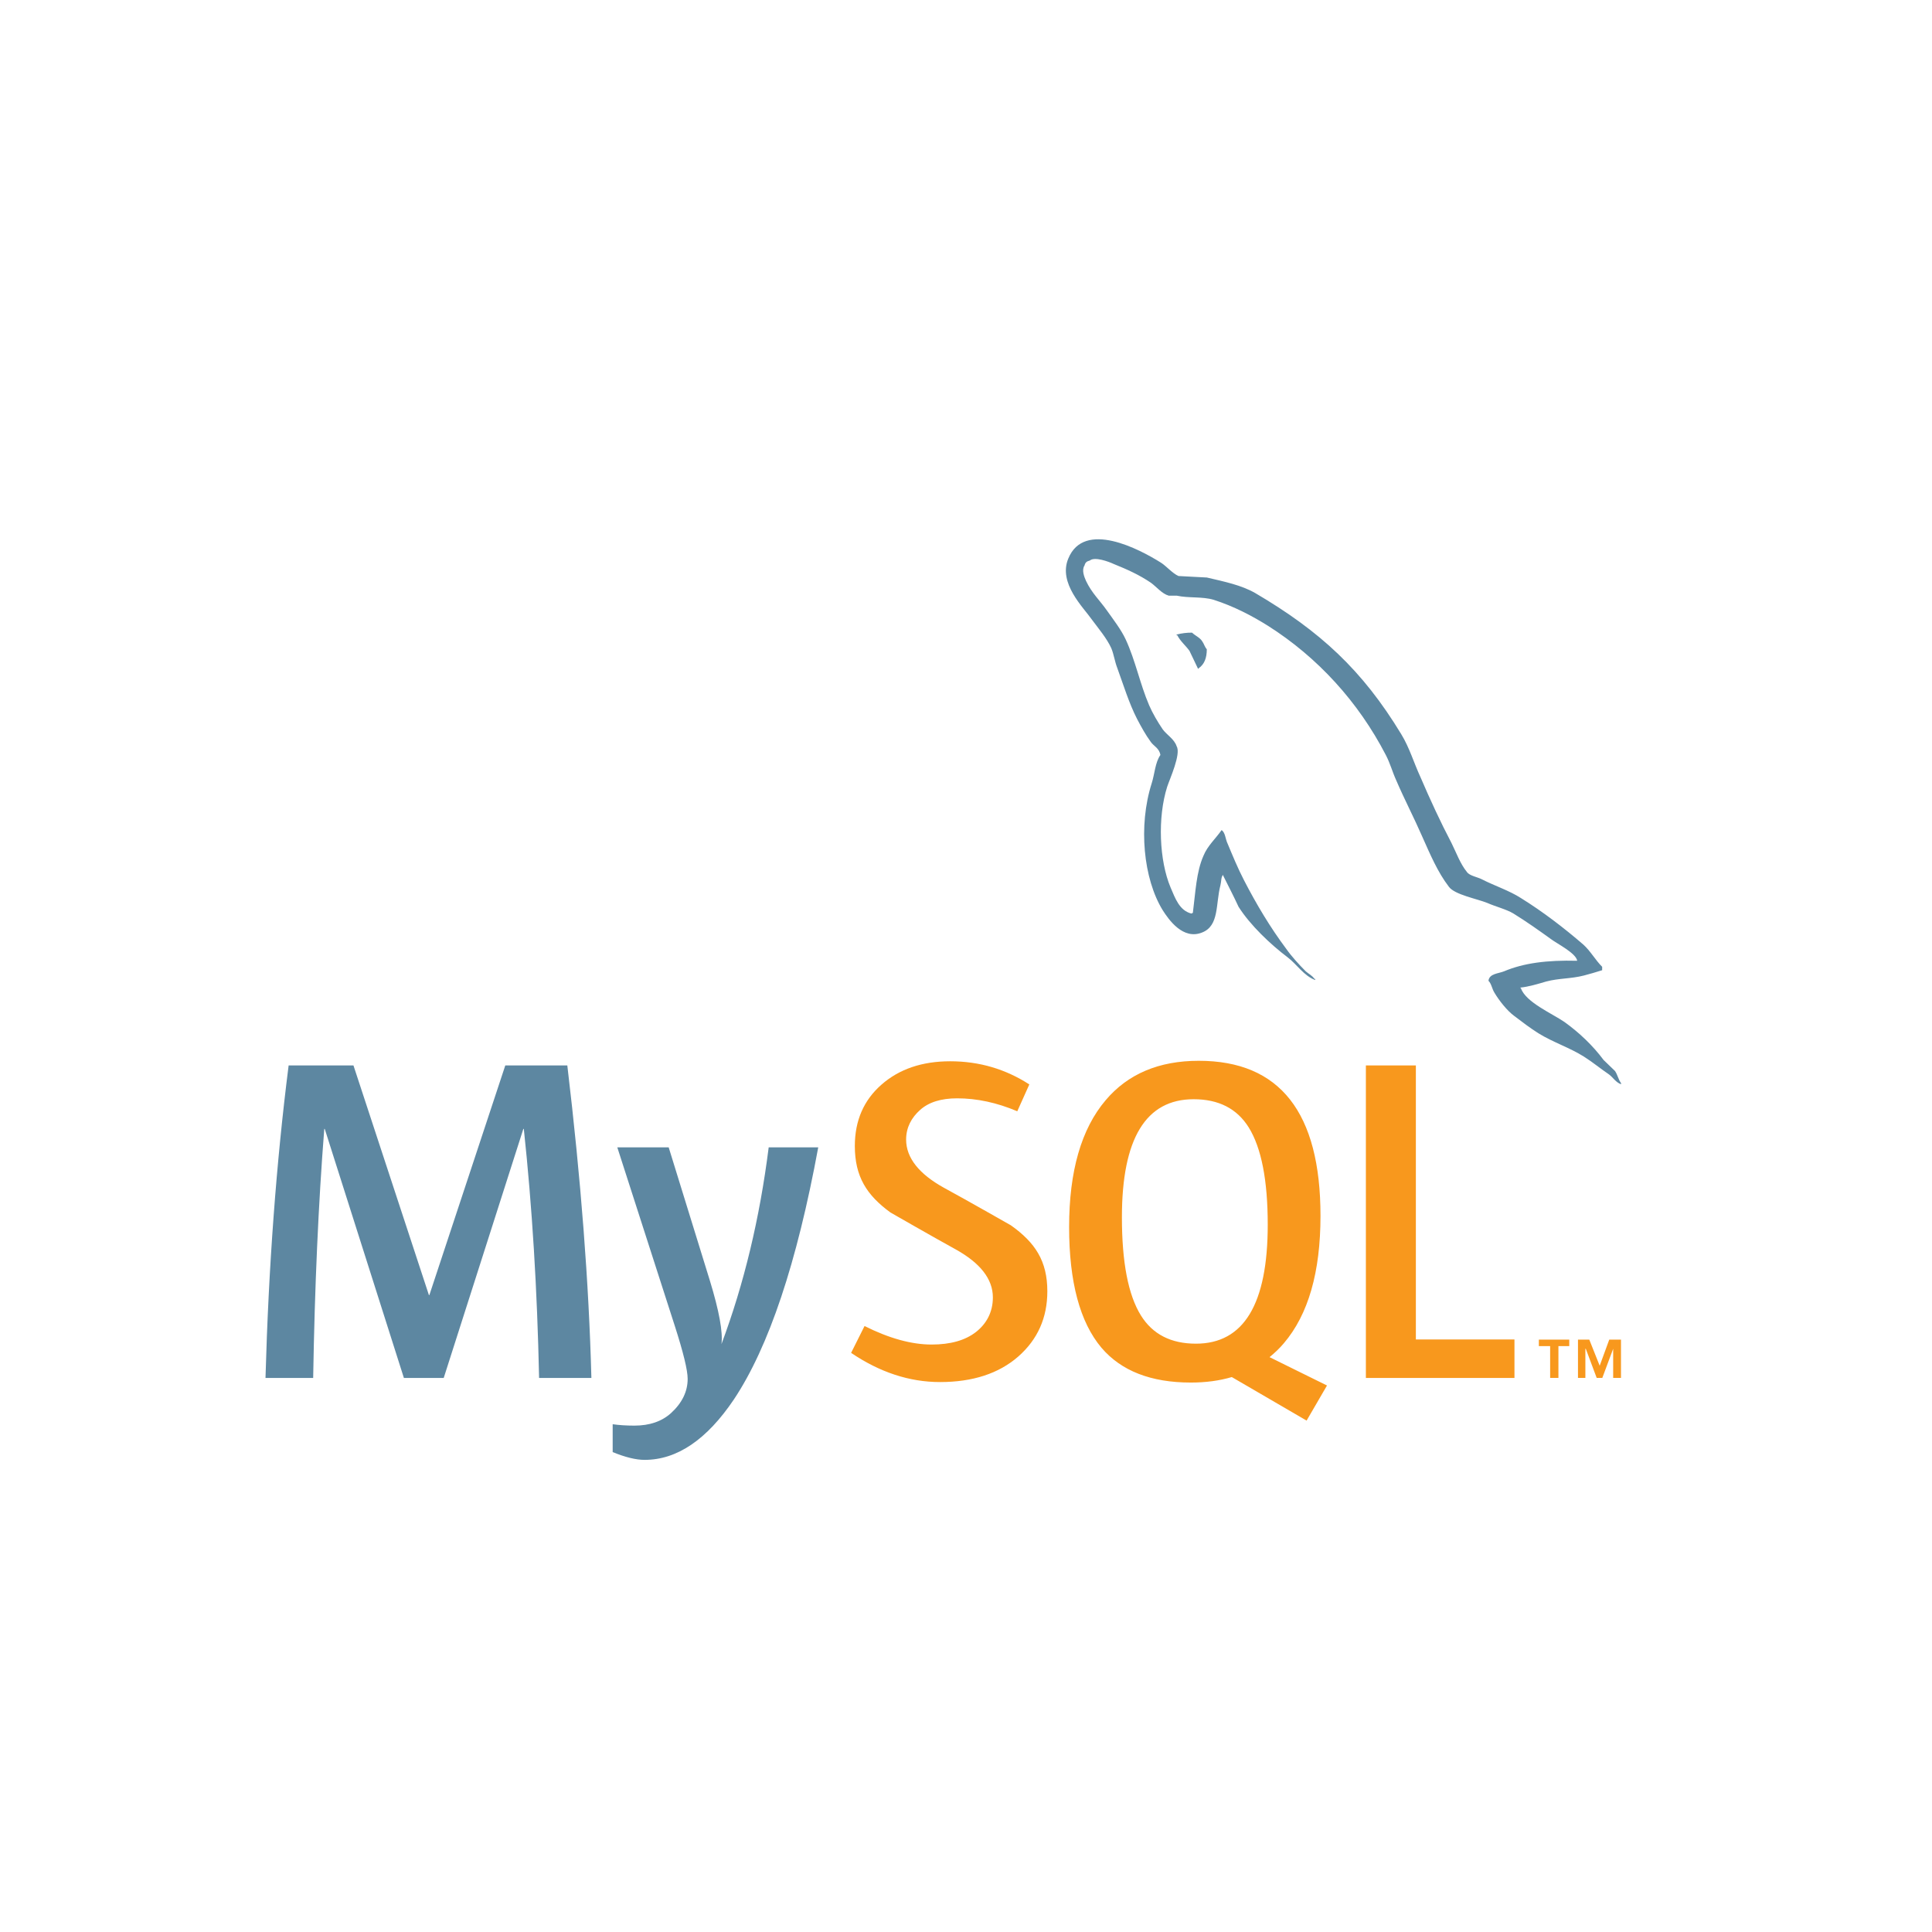
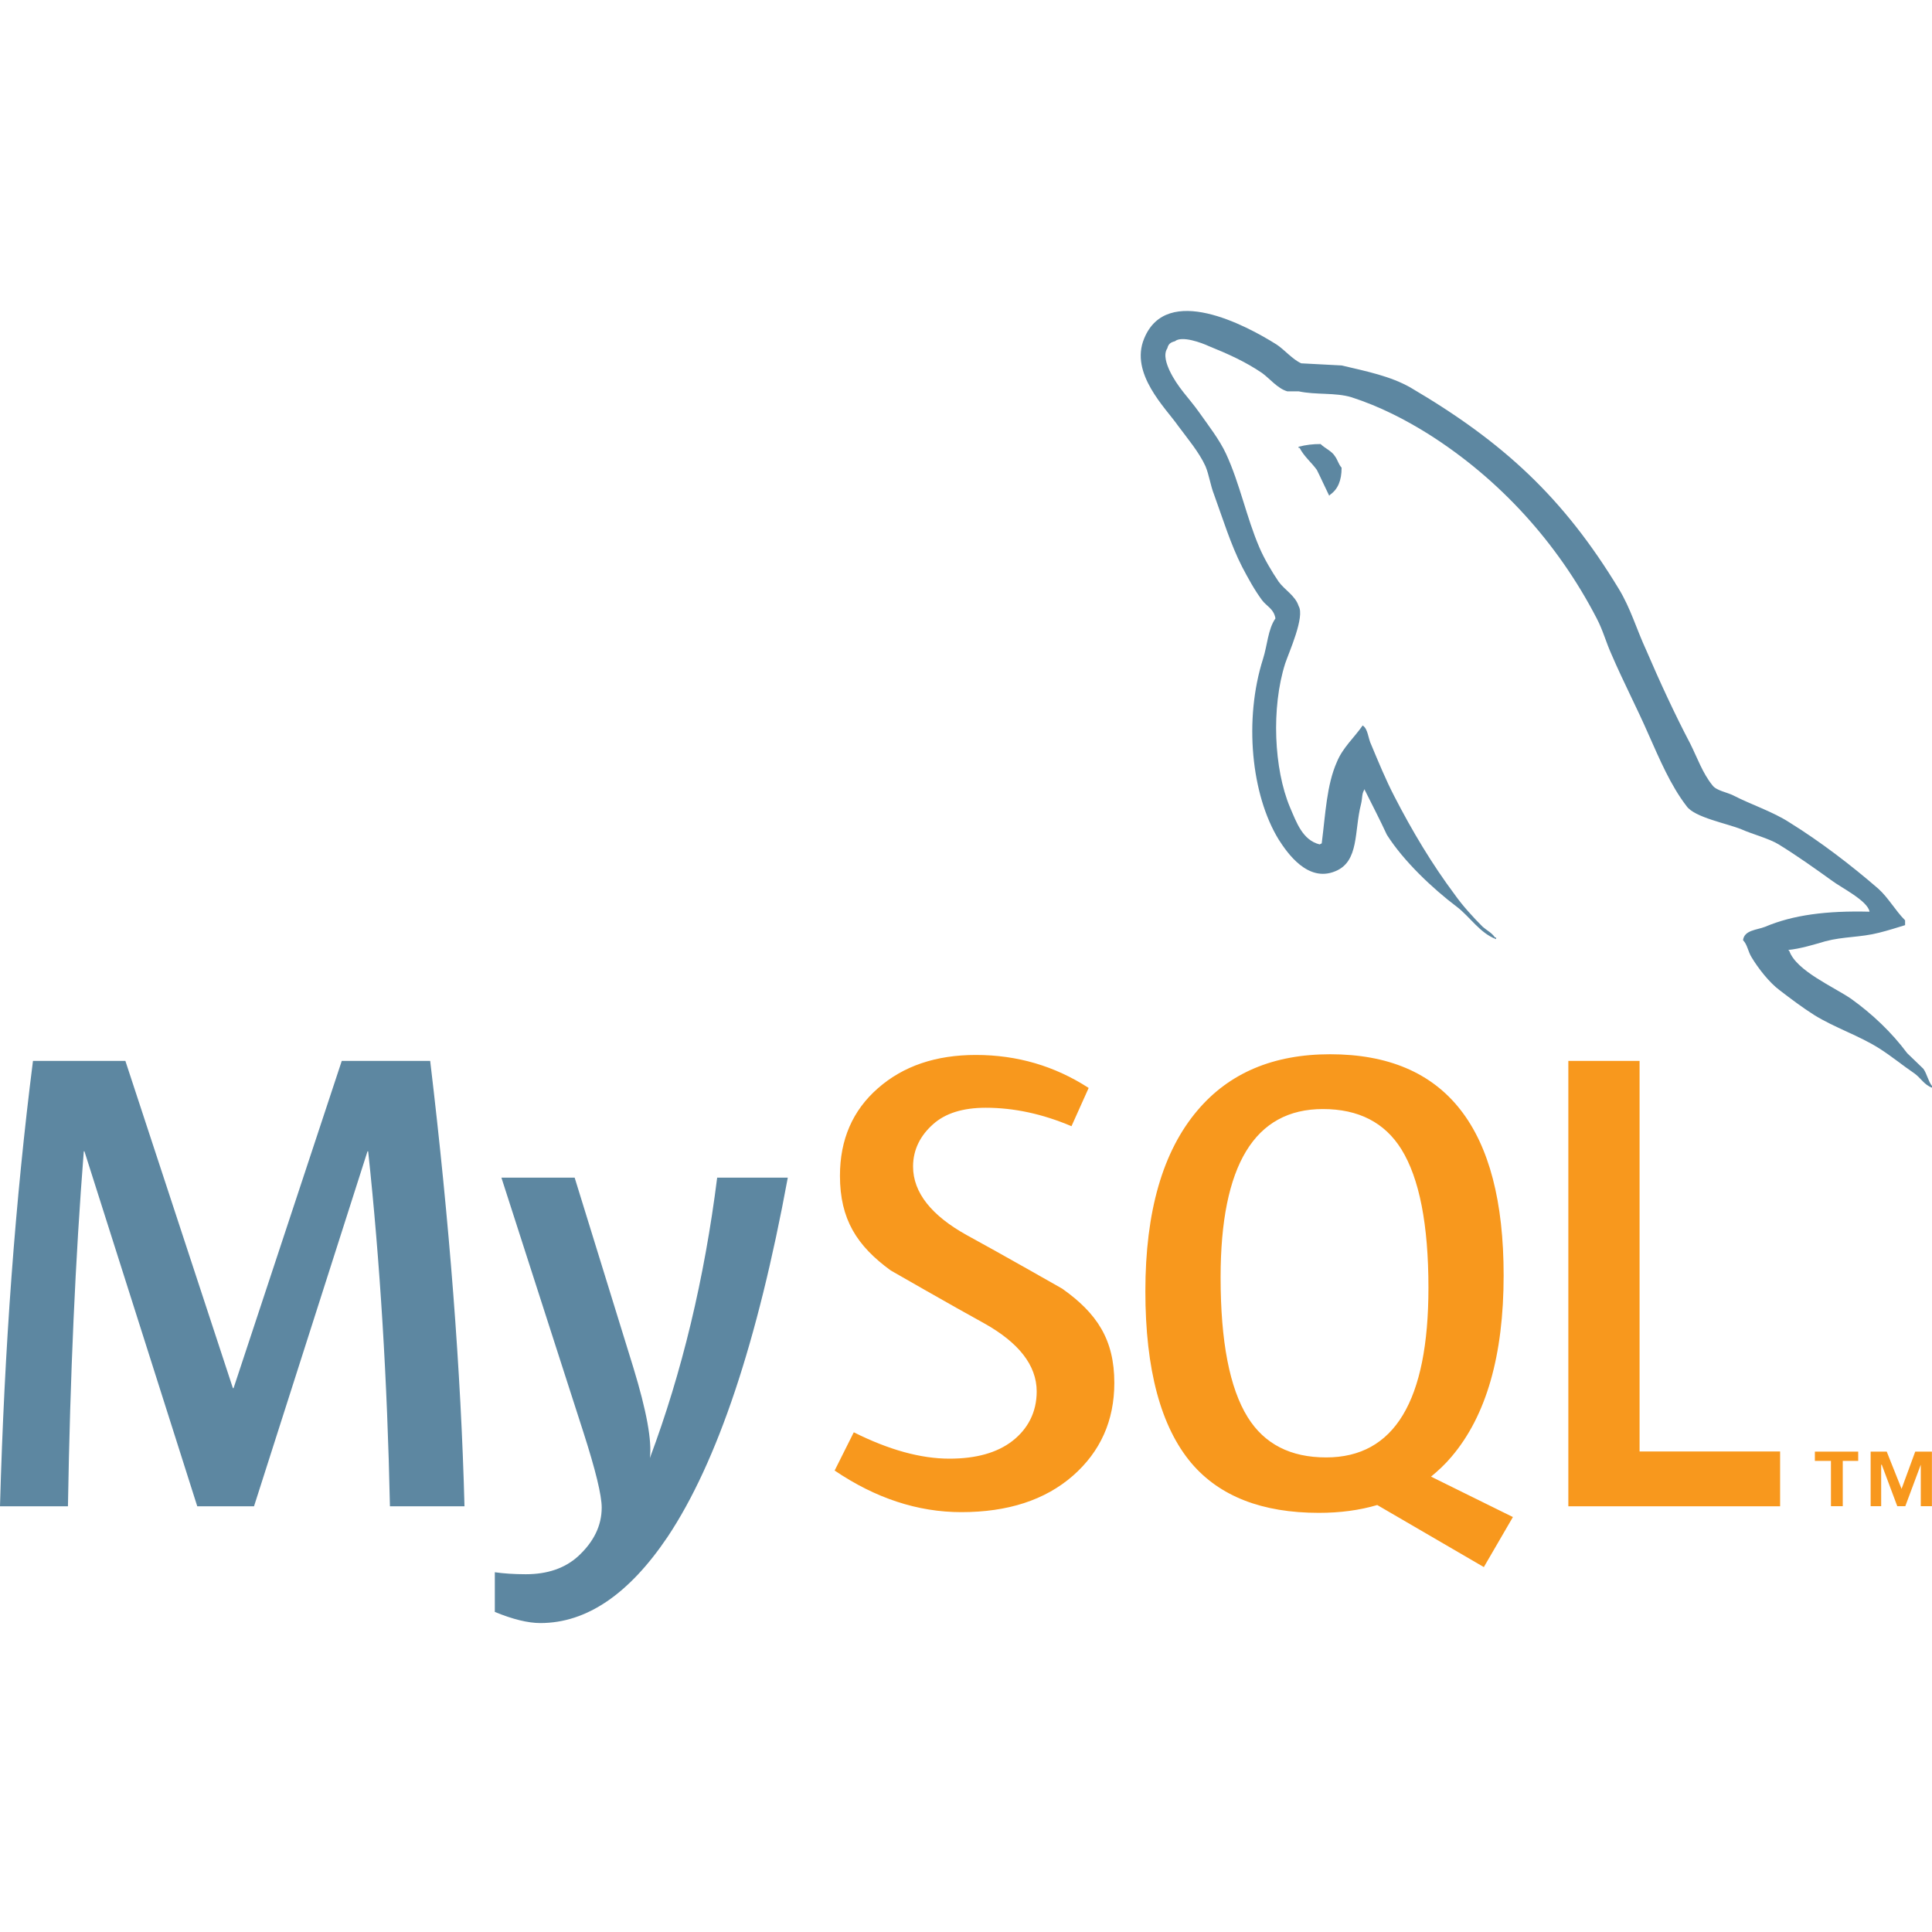
- <svg xmlns="http://www.w3.org/2000/svg" width="800px" height="800px" viewBox="-18.458 -22.75 191.151 191.151">
-   <path d="M-18.458 6.58h191.151v132.49H-18.458V6.58z" fill="none" />
-   <path d="M40.054 113.583h-5.175c-.183-8.735-.687-16.947-1.511-24.642h-.046l-7.879 24.642h-3.94l-7.832-24.642h-.045c-.581 7.388-.947 15.602-1.099 24.642H7.81c.304-10.993 1.068-21.299 2.289-30.919h6.414l7.465 22.719h.046l7.511-22.719h6.137c1.344 11.268 2.138 21.575 2.382 30.919M62.497 90.771c-2.107 11.434-4.887 19.742-8.337 24.928-2.688 3.992-5.633 5.99-8.84 5.99-.855 0-1.91-.258-3.16-.77v-2.757c.611.088 1.328.138 2.152.138 1.498 0 2.702-.412 3.62-1.238 1.098-1.006 1.647-2.137 1.647-3.388 0-.858-.428-2.612-1.282-5.268L42.618 90.77h5.084l4.076 13.19c.916 2.995 1.298 5.086 1.145 6.277 2.229-5.953 3.786-12.444 4.673-19.468h4.901v.002z" fill="#5d87a1" />
-   <path d="M131.382 113.583h-14.7V82.664h4.945v27.113h9.755v3.806zM112.834 114.33l-5.684-2.805c.504-.414.986-.862 1.42-1.381 2.416-2.838 3.621-7.035 3.621-12.594 0-10.229-4.014-15.346-12.045-15.346-3.938 0-7.01 1.298-9.207 3.895-2.414 2.84-3.619 7.022-3.619 12.551 0 5.435 1.068 9.422 3.205 11.951 1.955 2.291 4.902 3.438 8.843 3.438 1.47 0 2.819-.18 4.048-.543l7.4 4.308 2.018-3.474zm-18.413-6.934c-1.252-2.014-1.878-5.248-1.878-9.707 0-7.785 2.365-11.682 7.1-11.682 2.475 0 4.289.932 5.449 2.792 1.25 2.017 1.879 5.222 1.879 9.619 0 7.849-2.367 11.774-7.099 11.774-2.476.001-4.29-.928-5.451-2.796M85.165 105.013c0 2.622-.962 4.773-2.884 6.458-1.924 1.678-4.504 2.519-7.737 2.519-3.024 0-5.956-.966-8.794-2.888l1.329-2.655c2.442 1.223 4.653 1.831 6.638 1.831 1.863 0 3.319-.413 4.375-1.232 1.055-.822 1.684-1.975 1.684-3.433 0-1.837-1.281-3.407-3.631-4.722-2.167-1.19-6.501-3.678-6.501-3.678-2.349-1.712-3.525-3.55-3.525-6.578 0-2.506.877-4.529 2.632-6.068 1.757-1.545 4.024-2.315 6.803-2.315 2.87 0 5.479.769 7.829 2.291l-1.192 2.656c-2.01-.854-3.994-1.281-5.951-1.281-1.585 0-2.809.381-3.66 1.146-.858.762-1.387 1.737-1.387 2.933 0 1.828 1.308 3.418 3.722 4.759 2.196 1.192 6.638 3.723 6.638 3.723 2.409 1.709 3.612 3.53 3.612 6.534" fill="#f8981d" />
-   <path d="M137.59 72.308c-2.99-.076-5.305.225-7.248 1.047-.561.224-1.453.224-1.531.933.303.3.338.784.601 1.198.448.747 1.229 1.752 1.942 2.276.783.6 1.569 1.194 2.393 1.717 1.453.899 3.1 1.422 4.516 2.318.825.521 1.645 1.195 2.471 1.756.406.299.666.784 1.193.971v-.114c-.264-.336-.339-.822-.598-1.196l-1.122-1.082c-1.084-1.456-2.431-2.727-3.884-3.771-1.196-.824-3.812-1.944-4.297-3.322l-.076-.076c.822-.077 1.797-.375 2.578-.604 1.271-.335 2.43-.259 3.734-.594.6-.15 1.195-.338 1.797-.523v-.337c-.676-.673-1.158-1.567-1.869-2.203-1.902-1.643-3.998-3.25-6.164-4.595-1.16-.749-2.652-1.231-3.887-1.868-.445-.225-1.195-.336-1.457-.71-.67-.822-1.047-1.904-1.533-2.877-1.08-2.053-2.129-4.331-3.061-6.502-.674-1.456-1.084-2.91-1.906-4.257-3.85-6.35-8.031-10.196-14.457-13.971-1.381-.786-3.024-1.121-4.779-1.533l-2.803-.148c-.598-.262-1.197-.973-1.719-1.309-2.132-1.344-7.621-4.257-9.189-.411-1.01 2.431 1.494 4.821 2.354 6.054.635.856 1.458 1.83 1.902 2.802.263.635.337 1.309.6 1.98.598 1.644 1.157 3.473 1.943 5.007.41.782.857 1.604 1.381 2.312.3.414.822.597.936 1.272-.521.744-.562 1.867-.861 2.801-1.344 4.221-.819 9.45 1.086 12.552.596.934 2.018 2.99 3.92 2.202 1.684-.672 1.311-2.801 1.795-4.668.111-.451.038-.747.262-1.043v.073c.521 1.045 1.047 2.052 1.53 3.1 1.159 1.829 3.177 3.735 4.858 5.002.895.676 1.604 1.832 2.725 2.245V74.1h-.074c-.227-.335-.559-.485-.857-.745-.674-.673-1.42-1.495-1.943-2.241-1.566-2.093-2.952-4.41-4.182-6.801-.602-1.16-1.121-2.428-1.606-3.586-.226-.447-.226-1.121-.601-1.346-.562.821-1.381 1.532-1.791 2.538-.711 1.609-.785 3.588-1.049 5.646l-.147.072c-1.19-.299-1.604-1.53-2.056-2.575-1.119-2.654-1.307-6.914-.336-9.976.26-.783 1.385-3.249.936-3.995-.225-.715-.973-1.122-1.383-1.685-.482-.708-1.01-1.604-1.346-2.39-.896-2.091-1.347-4.408-2.312-6.498-.451-.974-1.234-1.982-1.868-2.879-.712-1.008-1.495-1.718-2.058-2.913-.186-.411-.447-1.083-.148-1.53.073-.3.225-.412.523-.487.484-.409 1.867.111 2.352.336 1.385.56 2.543 1.083 3.699 1.867.523.375 1.084 1.085 1.755 1.272h.786c1.193.26 2.538.072 3.661.41 1.979.636 3.772 1.569 5.38 2.576 4.893 3.103 8.928 7.512 11.652 12.778.447.858.637 1.644 1.045 2.539.787 1.832 1.76 3.7 2.541 5.493.785 1.755 1.533 3.547 2.654 5.005.559.784 2.805 1.195 3.812 1.606.745.335 1.905.633 2.577 1.044 1.271.783 2.537 1.682 3.732 2.543.595.448 2.465 1.382 2.576 2.13M99.484 39.844a5.82 5.82 0 0 0-1.529.188v.075h.072c.301.597.824 1.011 1.197 1.532.301.599.562 1.193.857 1.791l.072-.074c.527-.373.789-.971.789-1.868-.227-.264-.262-.522-.451-.784-.22-.374-.705-.56-1.007-.86" fill="#5d87a1" />
-   <path d="M141.148 113.578h.774v-3.788h-1.161l-.947 2.585-1.029-2.585h-1.118v3.788h.731v-2.882h.041l1.078 2.882h.557l1.074-2.882v2.882zm-6.235 0h.819v-3.146h1.072v-.643h-3.008v.643h1.115l.002 3.146z" fill="#f8981d" />
+ <svg xmlns="http://www.w3.org/2000/svg" width="100" height="100" viewBox="0 0 100 69" fill="none">
+   <path d="M24.042 62.465H20.183C20.047 55.952 19.671 49.829 19.056 44.091H19.022L13.148 62.465H10.21L4.37 44.091H4.337C3.903 49.6 3.63 55.724 3.517 62.465H0C0.227 54.268 0.796 46.584 1.707 39.411H6.489L12.055 56.351H12.089L17.69 39.411H22.266C23.268 47.812 23.86 55.498 24.042 62.465ZM40.776 45.456C39.205 53.981 37.132 60.176 34.559 64.042C32.555 67.019 30.359 68.509 27.968 68.509C27.331 68.509 26.544 68.316 25.612 67.934V65.879C26.067 65.944 26.602 65.982 27.216 65.982C28.334 65.982 29.231 65.674 29.916 65.059C30.734 64.308 31.144 63.465 31.144 62.532C31.144 61.893 30.825 60.585 30.188 58.605L25.953 45.455H29.744L32.783 55.289C33.466 57.523 33.751 59.082 33.637 59.97C35.299 55.531 36.46 50.691 37.121 45.454H40.776V45.456Z" fill="#5D87A1" />
+   <path d="M92.138 62.465H81.177V39.411H84.864V59.627H92.138V62.465ZM78.308 63.022L74.07 60.93C74.445 60.621 74.805 60.288 75.129 59.901C76.93 57.785 77.828 54.655 77.828 50.51C77.828 42.883 74.835 39.068 68.847 39.068C65.911 39.068 63.621 40.036 61.983 41.972C60.183 44.09 59.284 47.208 59.284 51.33C59.284 55.383 60.081 58.356 61.674 60.241C63.132 61.95 65.329 62.805 68.267 62.805C69.363 62.805 70.369 62.67 71.286 62.4L76.803 65.612L78.308 63.022ZM64.579 57.852C63.645 56.35 63.178 53.939 63.178 50.614C63.178 44.809 64.942 41.904 68.472 41.904C70.318 41.904 71.67 42.599 72.535 43.985C73.467 45.489 73.936 47.879 73.936 51.157C73.936 57.01 72.171 59.936 68.643 59.936C66.797 59.937 65.444 59.244 64.579 57.852ZM57.677 56.075C57.677 58.03 56.96 59.634 55.527 60.89C54.092 62.141 52.169 62.768 49.758 62.768C47.503 62.768 45.317 62.048 43.201 60.615L44.192 58.635C46.013 59.547 47.661 60 49.142 60C50.531 60 51.616 59.693 52.404 59.082C53.19 58.469 53.659 57.609 53.659 56.522C53.659 55.152 52.704 53.982 50.952 53.001C49.336 52.114 46.105 50.259 46.105 50.259C44.353 48.983 43.476 47.612 43.476 45.354C43.476 43.486 44.13 41.977 45.439 40.83C46.749 39.678 48.439 39.104 50.511 39.104C52.651 39.104 54.596 39.677 56.349 40.812L55.46 42.792C53.961 42.156 52.482 41.837 51.023 41.837C49.841 41.837 48.928 42.121 48.294 42.692C47.654 43.26 47.26 43.987 47.26 44.879C47.26 46.242 48.235 47.427 50.035 48.427C51.672 49.316 54.984 51.203 54.984 51.203C56.78 52.477 57.677 53.835 57.677 56.075Z" fill="#F8981D" />
+   <path d="M96.766 31.689C94.537 31.633 92.811 31.857 91.362 32.47C90.944 32.637 90.278 32.637 90.22 33.166C90.446 33.389 90.472 33.75 90.668 34.059C91.002 34.616 91.585 35.365 92.116 35.756C92.7 36.203 93.286 36.646 93.901 37.036C94.984 37.706 96.212 38.096 97.268 38.764C97.883 39.153 98.494 39.656 99.11 40.074C99.413 40.297 99.607 40.658 100 40.798V40.713C99.803 40.462 99.747 40.1 99.554 39.821L98.717 39.014C97.909 37.929 96.905 36.981 95.821 36.203C94.93 35.588 92.979 34.753 92.617 33.726L92.561 33.669C93.174 33.611 93.901 33.389 94.483 33.219C95.431 32.969 96.295 33.026 97.267 32.776C97.715 32.664 98.158 32.524 98.607 32.386V32.135C98.103 31.633 97.744 30.966 97.213 30.492C95.795 29.267 94.232 28.069 92.617 27.066C91.752 26.507 90.64 26.148 89.719 25.673C89.387 25.505 88.828 25.422 88.633 25.144C88.133 24.531 87.852 23.724 87.49 22.998C86.685 21.468 85.902 19.769 85.207 18.15C84.705 17.065 84.399 15.981 83.786 14.976C80.916 10.242 77.798 7.374 73.007 4.559C71.977 3.973 70.752 3.723 69.444 3.416L67.354 3.306C66.908 3.111 66.461 2.58 66.072 2.33C64.482 1.328 60.39 -0.844 59.221 2.023C58.467 3.836 60.334 5.618 60.976 6.537C61.449 7.176 62.063 7.902 62.394 8.627C62.59 9.1 62.645 9.603 62.841 10.103C63.287 11.329 63.704 12.693 64.29 13.836C64.596 14.419 64.929 15.032 65.32 15.56C65.543 15.869 65.933 16.005 66.017 16.509C65.629 17.063 65.599 17.901 65.376 18.597C64.374 21.744 64.765 25.643 66.185 27.956C66.63 28.652 67.69 30.185 69.108 29.598C70.364 29.097 70.086 27.509 70.447 26.117C70.529 25.781 70.475 25.56 70.642 25.34V25.394C71.03 26.173 71.422 26.924 71.783 27.706C72.647 29.069 74.151 30.49 75.405 31.435C76.072 31.939 76.601 32.801 77.437 33.109V33.026H77.382C77.212 32.776 76.965 32.664 76.743 32.47C76.24 31.968 75.684 31.355 75.294 30.799C74.126 29.238 73.093 27.511 72.176 25.728C71.727 24.863 71.34 23.918 70.978 23.054C70.81 22.721 70.81 22.218 70.53 22.051C70.111 22.663 69.5 23.193 69.195 23.943C68.665 25.143 68.609 26.618 68.412 28.153L68.303 28.206C67.416 27.984 67.107 27.066 66.77 26.287C65.936 24.308 65.795 21.131 66.519 18.848C66.713 18.265 67.552 16.426 67.217 15.87C67.049 15.336 66.492 15.033 66.186 14.613C65.827 14.085 65.433 13.417 65.183 12.831C64.514 11.272 64.178 9.544 63.459 7.986C63.122 7.26 62.538 6.508 62.066 5.84C61.535 5.088 60.951 4.559 60.531 3.668C60.393 3.361 60.198 2.86 60.421 2.527C60.475 2.303 60.589 2.22 60.811 2.164C61.172 1.859 62.203 2.246 62.565 2.414C63.597 2.832 64.461 3.222 65.323 3.806C65.713 4.086 66.131 4.615 66.631 4.755H67.217C68.107 4.949 69.11 4.808 69.947 5.06C71.422 5.535 72.759 6.23 73.958 6.981C77.607 9.295 80.615 12.582 82.646 16.509C82.98 17.148 83.121 17.734 83.425 18.402C84.012 19.768 84.738 21.16 85.32 22.497C85.905 23.806 86.463 25.142 87.299 26.229C87.716 26.814 89.39 27.12 90.141 27.427C90.697 27.676 91.562 27.899 92.063 28.205C93.01 28.789 93.954 29.459 94.845 30.101C95.289 30.435 96.683 31.132 96.766 31.689ZM68.354 7.484C67.969 7.48 67.586 7.527 67.213 7.624V7.68H67.267C67.492 8.125 67.882 8.434 68.16 8.822C68.384 9.269 68.579 9.712 68.799 10.157L68.852 10.102C69.245 9.824 69.441 9.378 69.441 8.709C69.271 8.513 69.245 8.32 69.104 8.125C68.94 7.846 68.579 7.707 68.354 7.484Z" fill="#5D87A1" />
+   <path d="M99.419 62.461H99.996V59.637H99.131L98.425 61.564L97.657 59.637H96.824V62.461H97.369V60.312H97.399L98.203 62.461H98.618L99.419 60.312V62.461ZM94.77 62.461H95.381V60.115H96.18V59.636H93.938V60.115H94.769L94.77 62.461Z" fill="#F8981D" />
</svg>
